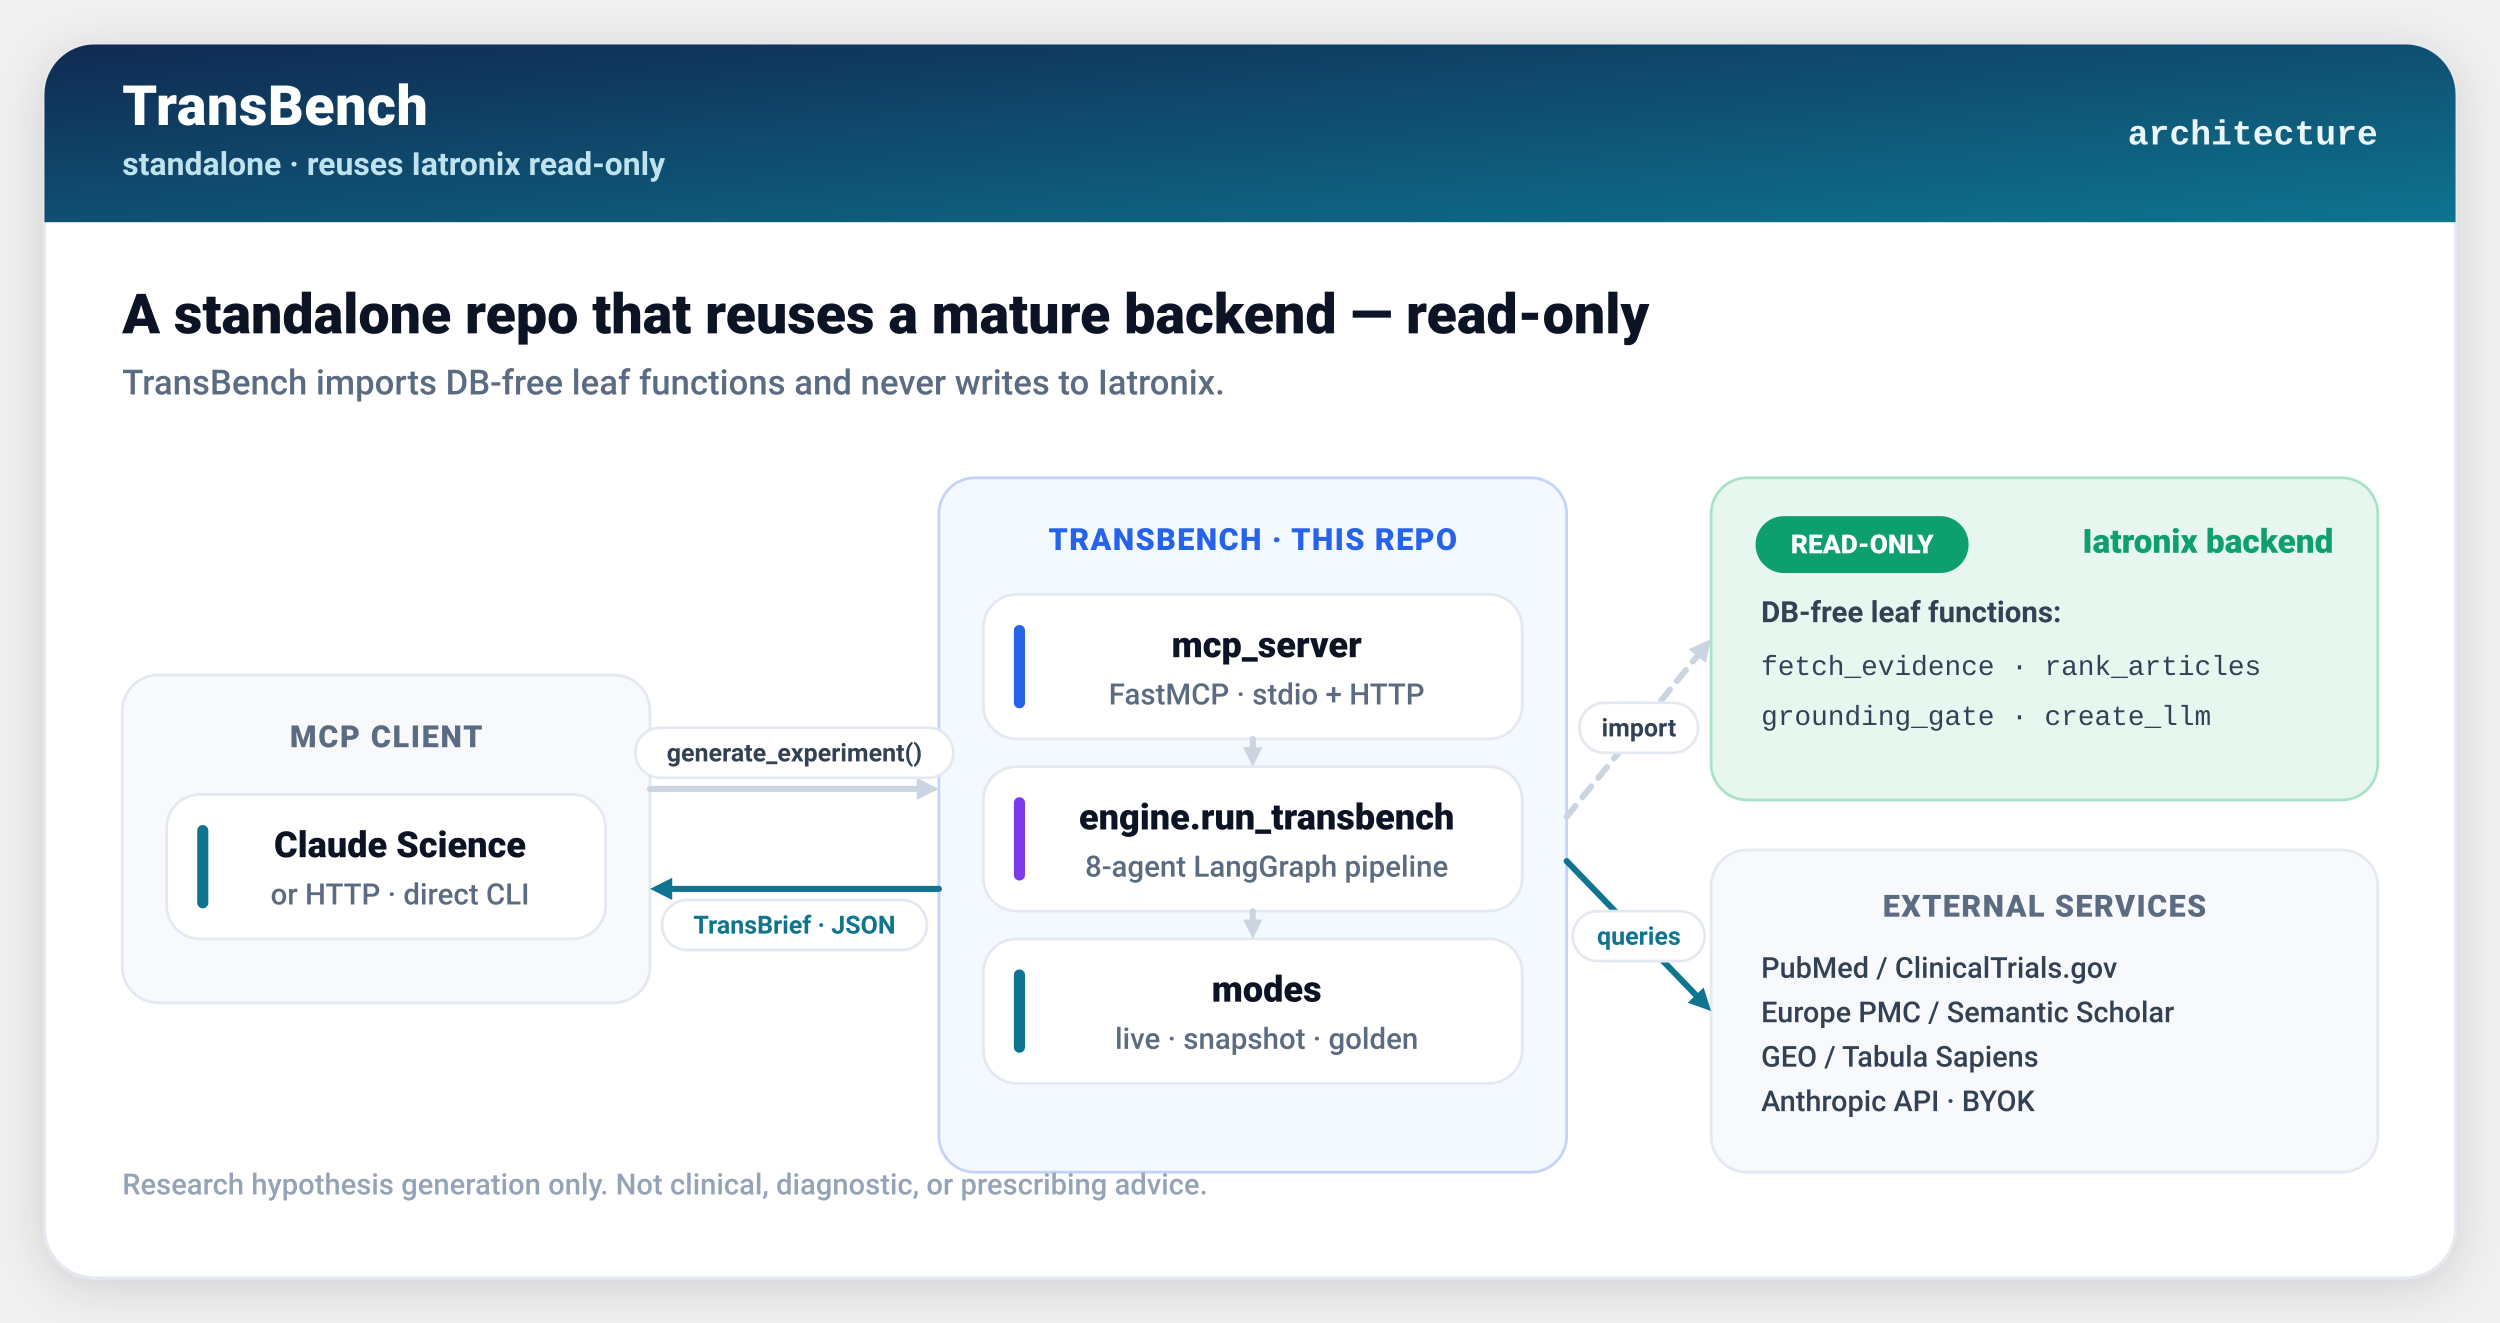
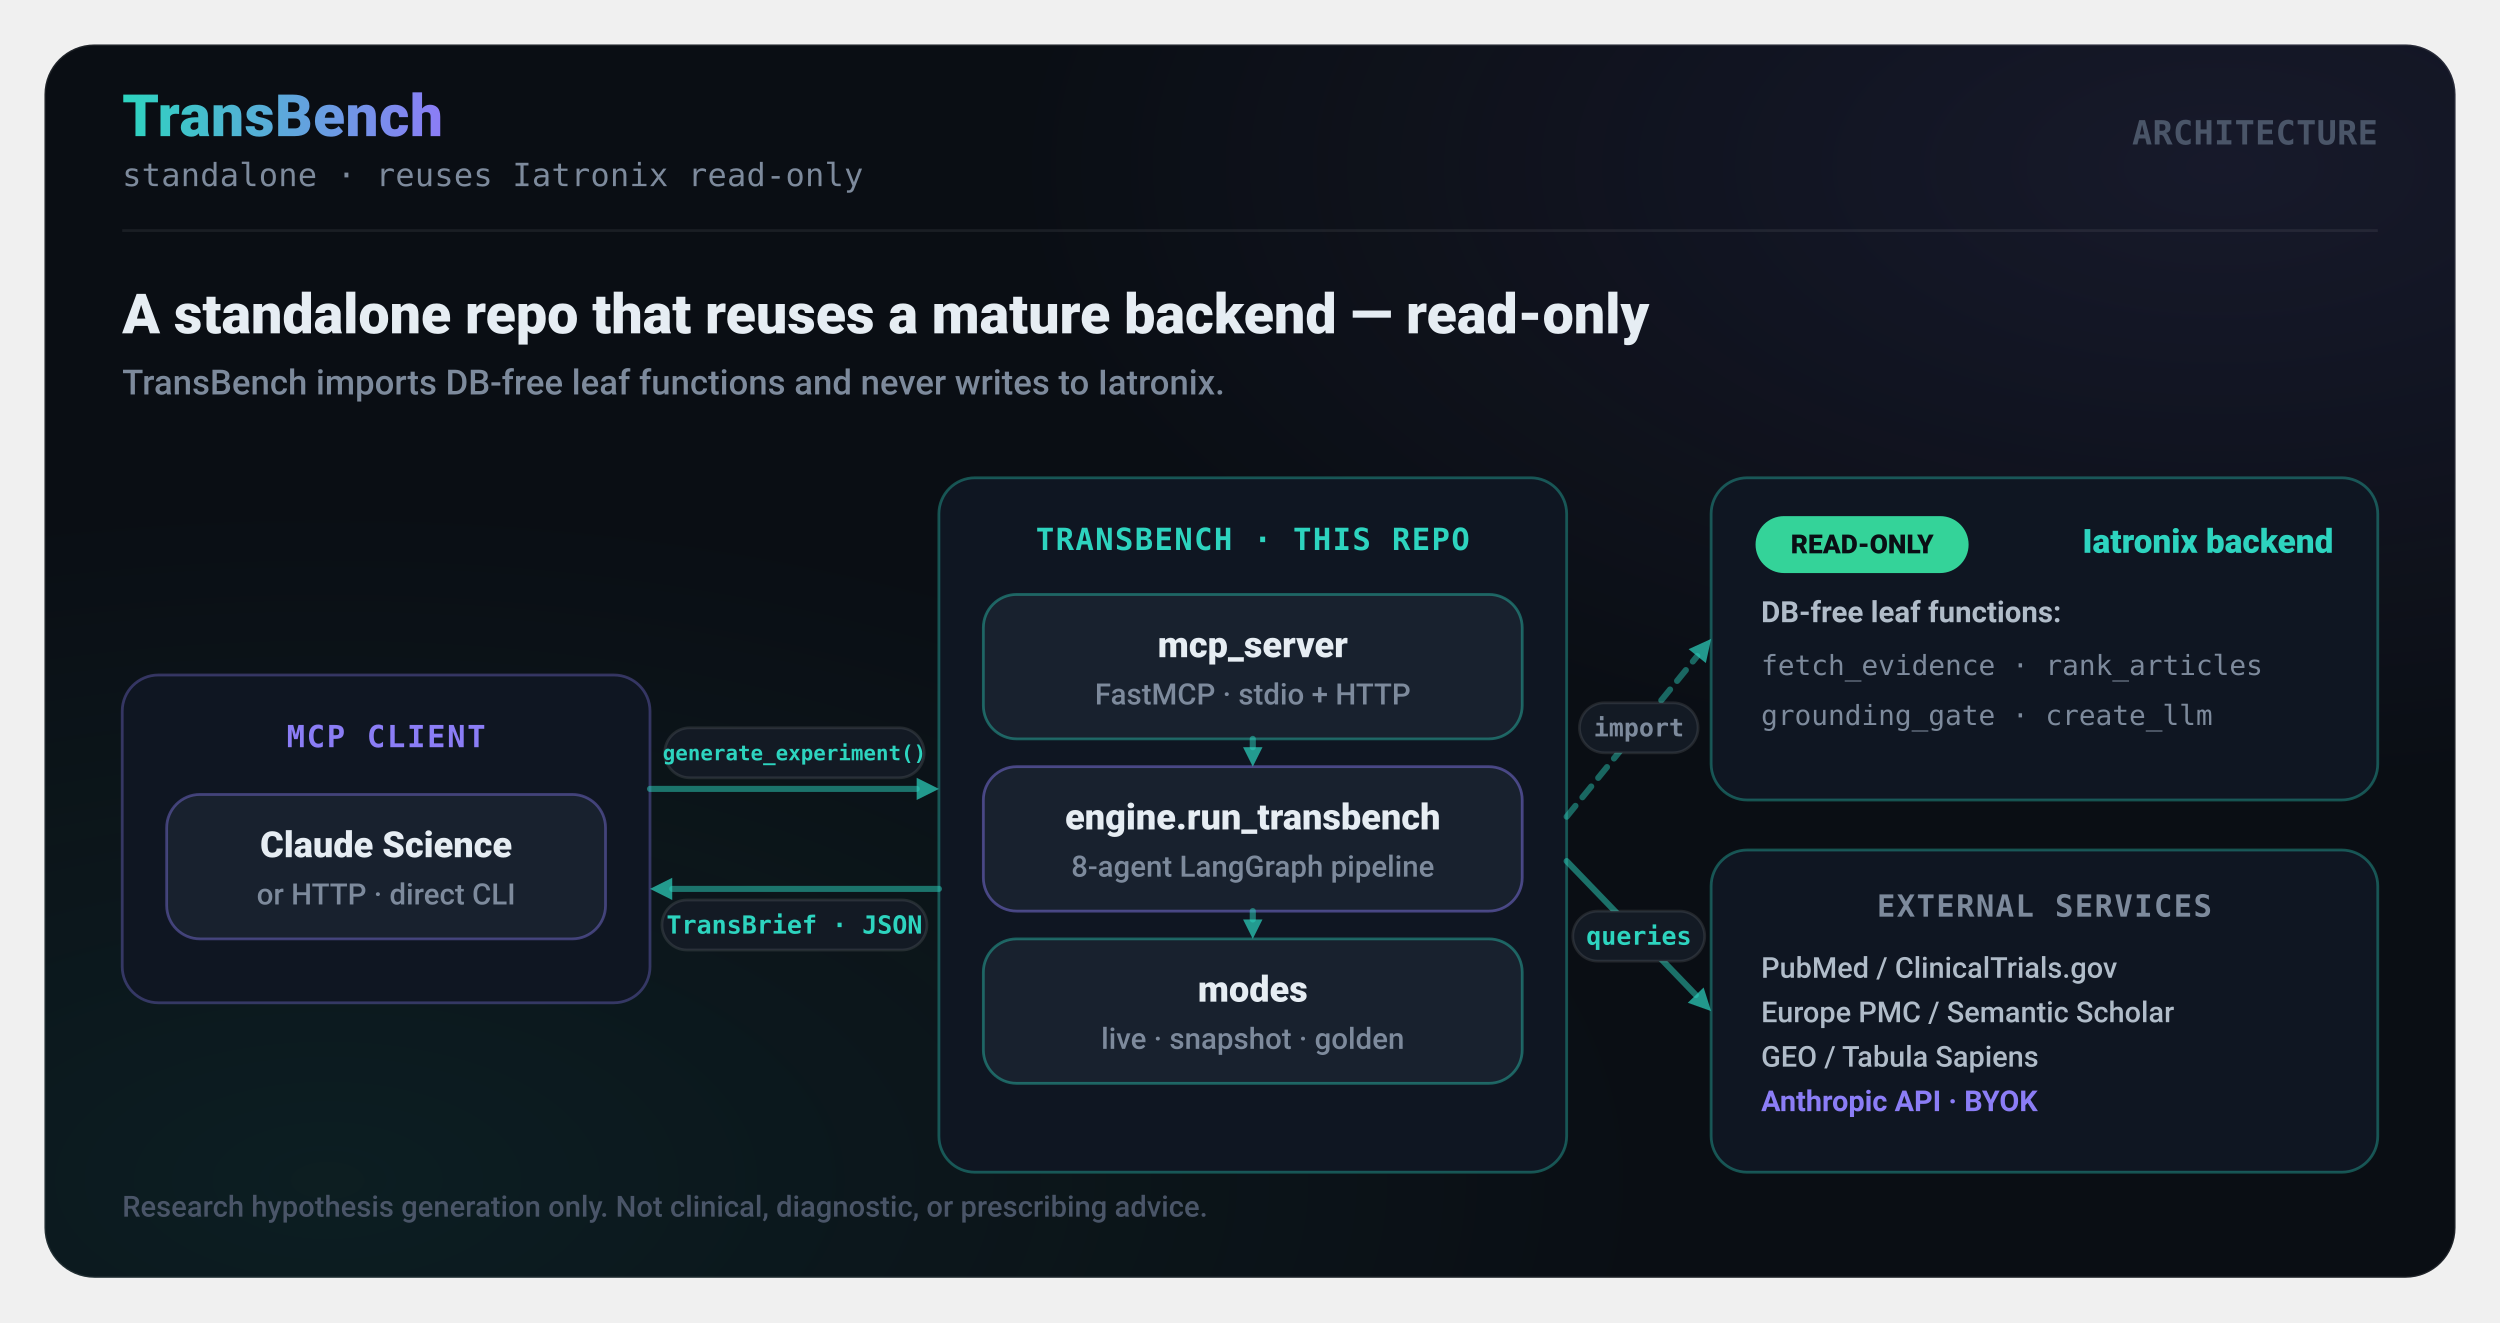
<svg xmlns="http://www.w3.org/2000/svg" width="900" height="476" viewBox="0 0 900 476" role="img" aria-label="TransBench architecture: an MCP client (Claude Science, HTTP, or CLI) calls generate_experiment on the TransBench repo, whose FastMCP server drives an 8-agent LangGraph engine with live/snapshot/golden modes. The engine imports DB-free leaf functions from the Iatronix backend read-only (never writing) and calls external services — PubMed, Europe PMC, GEO/Tabula Sapiens, and the Anthropic API via BYOK — returning a TransBrief as JSON.">
  <defs>
-     <linearGradient id="brand" x1="0" y1="0" x2="1" y2="1">
-       <stop offset="0" stop-color="#102a52" />
-       <stop offset="1" stop-color="#0e7490" />
+     <linearGradient id="brand" x1="0" y1="0" x2="1" y2="0">
+       <stop offset="0" stop-color="#2DD4BF" />
+       <stop offset="1" stop-color="#8B7DF6" />
    </linearGradient>
-     <filter id="shadow" x="-8%" y="-8%" width="116%" height="116%">
-       <feDropShadow dx="0" dy="3" stdDeviation="8" flood-color="#0b1324" flood-opacity="0.14" />
-     </filter>
+     <radialGradient id="glowT" cx="0.12" cy="0.92" r="0.55">
+       <stop offset="0" stop-color="#2DD4BF" stop-opacity="0.08" />
+       <stop offset="1" stop-color="#2DD4BF" stop-opacity="0" />
+     </radialGradient>
+     <radialGradient id="glowV" cx="0.9" cy="0.1" r="0.5">
+       <stop offset="0" stop-color="#8B7DF6" stop-opacity="0.10" />
+       <stop offset="1" stop-color="#8B7DF6" stop-opacity="0" />
+     </radialGradient>
+     <clipPath id="card">
+       <rect x="16" y="16" width="868" height="444" rx="18" />
+     </clipPath>
  </defs>
-   <rect x="16" y="16" width="868" height="444.0" rx="18" fill="#ffffff" stroke="#e4e9f1" filter="url(#shadow)" />
-   <path d="M16.0 34.0 a18 18 0 0 1 18 -18 h832.0 a18 18 0 0 1 18 18 v46.0 h-868.0 z" fill="url(#brand)" />
-   <text x="44" y="45.0" fill="#ffffff" font-family="-apple-system,BlinkMacSystemFont,'Segoe UI',Roboto,Helvetica,Arial,sans-serif" font-size="20" font-weight="800" letter-spacing="0.2">TransBench</text>
-   <text x="44" y="63.0" fill="#bfe3ee" font-family="-apple-system,BlinkMacSystemFont,'Segoe UI',Roboto,Helvetica,Arial,sans-serif" font-size="11.5" font-weight="600">standalone · reuses Iatronix read-only</text>
-   <text x="856" y="52.0" fill="#eaf6fb" font-family="ui-monospace,'SF Mono',Menlo,Consolas,'Liberation Mono',monospace" font-size="12.5" font-weight="600" text-anchor="end">architecture</text>
-   <text x="44.0" y="120.0" fill="#0b1324" font-family="-apple-system,BlinkMacSystemFont,'Segoe UI',Roboto,Helvetica,Arial,sans-serif" font-size="20" font-weight="800" text-anchor="start" xml:space="preserve">A standalone repo that reuses a mature backend — read-only</text>
-   <text x="44.0" y="142.0" fill="#5b6b82" font-family="-apple-system,BlinkMacSystemFont,'Segoe UI',Roboto,Helvetica,Arial,sans-serif" font-size="12.5" font-weight="500" text-anchor="start" xml:space="preserve">TransBench imports DB-free leaf functions and never writes to Iatronix.</text>
-   <rect x="338.0" y="172.0" width="226.0" height="250.0" rx="13" fill="#f4f8ff" stroke="#c3d3fb" stroke-width="1" />
-   <text x="451.0" y="198.0" fill="#2563eb" font-family="-apple-system,BlinkMacSystemFont,'Segoe UI',Roboto,Helvetica,Arial,sans-serif" font-size="11" font-weight="800" text-anchor="middle" letter-spacing="0.5" xml:space="preserve">TRANSBENCH · THIS REPO</text>
-   <rect x="354.0" y="214.0" width="194.0" height="52.0" rx="12" fill="#ffffff" stroke="#e4e9f1" stroke-width="1" />
-   <rect x="365.0" y="225.0" width="4" height="30.0" rx="2.0" fill="#2563eb" />
-   <text x="456.0" y="236.6" fill="#0b1324" font-family="-apple-system,BlinkMacSystemFont,'Segoe UI',Roboto,Helvetica,Arial,sans-serif" font-size="13" font-weight="800" text-anchor="middle" xml:space="preserve">mcp_server</text>
-   <text x="456.0" y="253.6" fill="#5b6b82" font-family="-apple-system,BlinkMacSystemFont,'Segoe UI',Roboto,Helvetica,Arial,sans-serif" font-size="10.6" font-weight="500" text-anchor="middle" xml:space="preserve">FastMCP · stdio + HTTP</text>
-   <rect x="354.0" y="276.0" width="194.0" height="52.0" rx="12" fill="#ffffff" stroke="#e4e9f1" stroke-width="1" />
-   <rect x="365.0" y="287.0" width="4" height="30.0" rx="2.0" fill="#7c3aed" />
-   <text x="456.0" y="298.6" fill="#0b1324" font-family="-apple-system,BlinkMacSystemFont,'Segoe UI',Roboto,Helvetica,Arial,sans-serif" font-size="13" font-weight="800" text-anchor="middle" xml:space="preserve">engine.run_transbench</text>
-   <text x="456.0" y="315.6" fill="#5b6b82" font-family="-apple-system,BlinkMacSystemFont,'Segoe UI',Roboto,Helvetica,Arial,sans-serif" font-size="10.6" font-weight="500" text-anchor="middle" xml:space="preserve">8-agent LangGraph pipeline</text>
-   <rect x="354.0" y="338.0" width="194.0" height="52.0" rx="12" fill="#ffffff" stroke="#e4e9f1" stroke-width="1" />
-   <rect x="365.0" y="349.0" width="4" height="30.0" rx="2.0" fill="#0e7490" />
-   <text x="456.0" y="360.6" fill="#0b1324" font-family="-apple-system,BlinkMacSystemFont,'Segoe UI',Roboto,Helvetica,Arial,sans-serif" font-size="13" font-weight="800" text-anchor="middle" xml:space="preserve">modes</text>
-   <text x="456.0" y="377.6" fill="#5b6b82" font-family="-apple-system,BlinkMacSystemFont,'Segoe UI',Roboto,Helvetica,Arial,sans-serif" font-size="10.6" font-weight="500" text-anchor="middle" xml:space="preserve">live · snapshot · golden</text>
-   <line x1="451.0" y1="266.0" x2="451.0" y2="269.0" stroke="#cbd5e1" stroke-width="2.2" stroke-linecap="round" />
-   <path d="M451.0 276.0 L447.5 269.0 L454.5 269.0 z" fill="#cbd5e1" />
-   <line x1="451.0" y1="328.0" x2="451.0" y2="331.0" stroke="#cbd5e1" stroke-width="2.2" stroke-linecap="round" />
-   <path d="M451.0 338.0 L447.5 331.0 L454.5 331.0 z" fill="#cbd5e1" />
-   <rect x="44.0" y="243.0" width="190.0" height="118.0" rx="13" fill="#f7f9fc" stroke="#e4e9f1" stroke-width="1" />
-   <text x="139.0" y="269.0" fill="#5b6b82" font-family="-apple-system,BlinkMacSystemFont,'Segoe UI',Roboto,Helvetica,Arial,sans-serif" font-size="11" font-weight="800" text-anchor="middle" letter-spacing="0.6" xml:space="preserve">MCP CLIENT</text>
-   <rect x="60.0" y="286.0" width="158.0" height="52.0" rx="12" fill="#ffffff" stroke="#e4e9f1" stroke-width="1" />
-   <rect x="71.0" y="297.0" width="4" height="30.0" rx="2.0" fill="#0e7490" />
-   <text x="144.0" y="308.6" fill="#0b1324" font-family="-apple-system,BlinkMacSystemFont,'Segoe UI',Roboto,Helvetica,Arial,sans-serif" font-size="13" font-weight="800" text-anchor="middle" xml:space="preserve">Claude Science</text>
-   <text x="144.0" y="325.6" fill="#5b6b82" font-family="-apple-system,BlinkMacSystemFont,'Segoe UI',Roboto,Helvetica,Arial,sans-serif" font-size="10.6" font-weight="500" text-anchor="middle" xml:space="preserve">or HTTP · direct CLI</text>
-   <rect x="616.0" y="172.0" width="240.0" height="116.0" rx="13" fill="#e7f7ef" stroke="#a9e2c9" stroke-width="1" />
-   <rect x="632.0" y="185.8" width="76.7" height="20.5" rx="10.25" fill="#0e9f6e" />
-   <text x="670.4" y="199.2" fill="#ffffff" font-family="-apple-system,BlinkMacSystemFont,'Segoe UI',Roboto,Helvetica,Arial,sans-serif" font-size="9.5" font-weight="800" text-anchor="middle" xml:space="preserve">READ-ONLY</text>
-   <text x="840.0" y="199.0" fill="#0e9f6e" font-family="-apple-system,BlinkMacSystemFont,'Segoe UI',Roboto,Helvetica,Arial,sans-serif" font-size="12" font-weight="800" text-anchor="end" xml:space="preserve">Iatronix backend</text>
-   <text x="634.0" y="224.0" fill="#334155" font-family="-apple-system,BlinkMacSystemFont,'Segoe UI',Roboto,Helvetica,Arial,sans-serif" font-size="10.6" font-weight="700" text-anchor="start" xml:space="preserve">DB-free leaf functions:</text>
-   <text x="634.0" y="243.0" fill="#334155" font-family="ui-monospace,'SF Mono',Menlo,Consolas,'Liberation Mono',monospace" font-size="10" font-weight="400" text-anchor="start" xml:space="preserve">fetch_evidence · rank_articles</text>
-   <text x="634.0" y="261.0" fill="#334155" font-family="ui-monospace,'SF Mono',Menlo,Consolas,'Liberation Mono',monospace" font-size="10" font-weight="400" text-anchor="start" xml:space="preserve">grounding_gate · create_llm</text>
-   <rect x="616.0" y="306.0" width="240.0" height="116.0" rx="13" fill="#f7f9fc" stroke="#e4e9f1" stroke-width="1" />
-   <text x="736.0" y="330.0" fill="#5b6b82" font-family="-apple-system,BlinkMacSystemFont,'Segoe UI',Roboto,Helvetica,Arial,sans-serif" font-size="11" font-weight="800" text-anchor="middle" letter-spacing="0.5" xml:space="preserve">EXTERNAL SERVICES</text>
-   <text x="634.0" y="352.0" fill="#334155" font-family="-apple-system,BlinkMacSystemFont,'Segoe UI',Roboto,Helvetica,Arial,sans-serif" font-size="10.4" font-weight="500" text-anchor="start" xml:space="preserve">PubMed / ClinicalTrials.gov</text>
-   <text x="634.0" y="368.0" fill="#334155" font-family="-apple-system,BlinkMacSystemFont,'Segoe UI',Roboto,Helvetica,Arial,sans-serif" font-size="10.4" font-weight="500" text-anchor="start" xml:space="preserve">Europe PMC / Semantic Scholar</text>
-   <text x="634.0" y="384.0" fill="#334155" font-family="-apple-system,BlinkMacSystemFont,'Segoe UI',Roboto,Helvetica,Arial,sans-serif" font-size="10.4" font-weight="500" text-anchor="start" xml:space="preserve">GEO / Tabula Sapiens</text>
-   <text x="634.0" y="400.0" fill="#334155" font-family="-apple-system,BlinkMacSystemFont,'Segoe UI',Roboto,Helvetica,Arial,sans-serif" font-size="10.4" font-weight="500" text-anchor="start" xml:space="preserve">Anthropic API · BYOK</text>
-   <line x1="234.0" y1="284.0" x2="330.0" y2="284.0" stroke="#cbd5e1" stroke-width="2.2" stroke-linecap="round" />
-   <path d="M338.0 284.0 L330.0 288.0 L330.0 280.0 z" fill="#cbd5e1" />
-   <rect x="228.7" y="262.0" width="114.5" height="18.0" rx="9.0" fill="#ffffff" stroke="#e4e9f1" stroke-width="1" />
-   <text x="286.0" y="274.1" fill="#334155" font-family="-apple-system,BlinkMacSystemFont,'Segoe UI',Roboto,Helvetica,Arial,sans-serif" font-size="9" font-weight="600" text-anchor="middle" xml:space="preserve">generate_experiment()</text>
-   <line x1="338.0" y1="320.0" x2="242.0" y2="320.0" stroke="#0e7490" stroke-width="2.2" stroke-linecap="round" />
-   <path d="M234.0 320.0 L242.0 316.0 L242.0 324.0 z" fill="#0e7490" />
-   <rect x="238.3" y="324.0" width="95.4" height="18.0" rx="9.0" fill="#ffffff" stroke="#e4e9f1" stroke-width="1" />
-   <text x="286.0" y="336.1" fill="#0e7490" font-family="-apple-system,BlinkMacSystemFont,'Segoe UI',Roboto,Helvetica,Arial,sans-serif" font-size="9" font-weight="600" text-anchor="middle" xml:space="preserve">TransBrief · JSON</text>
-   <line x1="564.0" y1="294.0" x2="611.0" y2="236.2" stroke="#cbd5e1" stroke-width="2.2" stroke-linecap="round" stroke-dasharray="5 4" />
-   <path d="M616.0 230.0 L614.1 238.7 L607.9 233.7 z" fill="#cbd5e1" />
-   <rect x="568.6" y="253.0" width="42.7" height="18.0" rx="9.0" fill="#ffffff" stroke="#e4e9f1" stroke-width="1" />
-   <text x="590.0" y="265.1" fill="#334155" font-family="-apple-system,BlinkMacSystemFont,'Segoe UI',Roboto,Helvetica,Arial,sans-serif" font-size="9" font-weight="600" text-anchor="middle" xml:space="preserve">import</text>
-   <line x1="564.0" y1="310.0" x2="610.5" y2="358.2" stroke="#0e7490" stroke-width="2.2" stroke-linecap="round" />
-   <path d="M616.0 364.0 L607.6 361.0 L613.3 355.5 z" fill="#0e7490" />
-   <rect x="566.2" y="328.0" width="47.5" height="18.0" rx="9.0" fill="#ffffff" stroke="#e4e9f1" stroke-width="1" />
-   <text x="590.0" y="340.1" fill="#0e7490" font-family="-apple-system,BlinkMacSystemFont,'Segoe UI',Roboto,Helvetica,Arial,sans-serif" font-size="9" font-weight="600" text-anchor="middle" xml:space="preserve">queries</text>
-   <text x="44.0" y="430.0" fill="#94a3b8" font-family="-apple-system,BlinkMacSystemFont,'Segoe UI',Roboto,Helvetica,Arial,sans-serif" font-size="10.5" font-weight="500" text-anchor="start" xml:space="preserve">Research hypothesis generation only. Not clinical, diagnostic, or prescribing advice.</text>
+   <rect x="16" y="16" width="868" height="444" rx="18" fill="#0A0E14" stroke="#ffffff" stroke-opacity="0.09" />
+   <g clip-path="url(#card)">
+     <rect x="16" y="16" width="868" height="444" fill="url(#glowT)" />
+     <rect x="16" y="16" width="868" height="444" fill="url(#glowV)" />
+   </g>
+   <text x="44" y="49.0" fill="url(#brand)" font-family="-apple-system,BlinkMacSystemFont,'Segoe UI',Roboto,Helvetica,Arial,sans-serif" font-size="21" font-weight="800" letter-spacing="0.2">TransBench</text>
+   <text x="44" y="67.0" fill="#7D8A9C" font-family="ui-monospace,'JetBrains Mono','SF Mono',Menlo,Consolas,monospace" font-size="11.5" font-weight="500" letter-spacing="0.1">standalone · reuses Iatronix read-only</text>
+   <text x="856" y="52.0" fill="#4A5568" font-family="ui-monospace,'JetBrains Mono','SF Mono',Menlo,Consolas,monospace" font-size="12" font-weight="600" letter-spacing="0.16" text-anchor="end">ARCHITECTURE</text>
+   <line x1="44" y1="83" x2="856" y2="83" stroke="#ffffff" stroke-opacity="0.07" />
+   <text x="44.0" y="120.0" fill="#E6EDF3" font-family="-apple-system,BlinkMacSystemFont,'Segoe UI',Roboto,Helvetica,Arial,sans-serif" font-size="20" font-weight="800" text-anchor="start" xml:space="preserve">A standalone repo that reuses a mature backend — read-only</text>
+   <text x="44.0" y="142.0" fill="#7D8A9C" font-family="-apple-system,BlinkMacSystemFont,'Segoe UI',Roboto,Helvetica,Arial,sans-serif" font-size="12.5" font-weight="500" text-anchor="start" xml:space="preserve">TransBench imports DB-free leaf functions and never writes to Iatronix.</text>
+   <rect x="338.0" y="172.0" width="226.0" height="250.0" rx="13" fill="#0F1622" stroke="#2DD4BF" stroke-opacity="0.35" stroke-width="1" />
+   <text x="451.0" y="198.0" fill="#2DD4BF" font-family="ui-monospace,'JetBrains Mono','SF Mono',Menlo,Consolas,monospace" font-size="11" font-weight="700" text-anchor="middle" letter-spacing="0.5" xml:space="preserve">TRANSBENCH · THIS REPO</text>
+   <rect x="354.0" y="214.0" width="194.0" height="52.0" rx="12" fill="#18212E" stroke="#2DD4BF" stroke-opacity="0.4" stroke-width="1" />
+   <text x="451.0" y="236.6" fill="#E6EDF3" font-family="-apple-system,BlinkMacSystemFont,'Segoe UI',Roboto,Helvetica,Arial,sans-serif" font-size="13" font-weight="800" text-anchor="middle" xml:space="preserve">mcp_server</text>
+   <text x="451.0" y="253.6" fill="#7D8A9C" font-family="-apple-system,BlinkMacSystemFont,'Segoe UI',Roboto,Helvetica,Arial,sans-serif" font-size="10.6" font-weight="500" text-anchor="middle" xml:space="preserve">FastMCP · stdio + HTTP</text>
+   <rect x="354.0" y="276.0" width="194.0" height="52.0" rx="12" fill="#18212E" stroke="#8B7DF6" stroke-opacity="0.45" stroke-width="1" />
+   <text x="451.0" y="298.6" fill="#E6EDF3" font-family="-apple-system,BlinkMacSystemFont,'Segoe UI',Roboto,Helvetica,Arial,sans-serif" font-size="13" font-weight="800" text-anchor="middle" xml:space="preserve">engine.run_transbench</text>
+   <text x="451.0" y="315.6" fill="#7D8A9C" font-family="-apple-system,BlinkMacSystemFont,'Segoe UI',Roboto,Helvetica,Arial,sans-serif" font-size="10.6" font-weight="500" text-anchor="middle" xml:space="preserve">8-agent LangGraph pipeline</text>
+   <rect x="354.0" y="338.0" width="194.0" height="52.0" rx="12" fill="#18212E" stroke="#2DD4BF" stroke-opacity="0.4" stroke-width="1" />
+   <text x="451.0" y="360.6" fill="#E6EDF3" font-family="-apple-system,BlinkMacSystemFont,'Segoe UI',Roboto,Helvetica,Arial,sans-serif" font-size="13" font-weight="800" text-anchor="middle" xml:space="preserve">modes</text>
+   <text x="451.0" y="377.6" fill="#7D8A9C" font-family="-apple-system,BlinkMacSystemFont,'Segoe UI',Roboto,Helvetica,Arial,sans-serif" font-size="10.6" font-weight="500" text-anchor="middle" xml:space="preserve">live · snapshot · golden</text>
+   <line x1="451.0" y1="266.0" x2="451.0" y2="269.0" stroke="#2DD4BF" stroke-opacity="0.5" stroke-width="2.2" stroke-linecap="round" />
+   <path d="M451.0 276.0 L447.5 269.0 L454.5 269.0 z" fill="#2DD4BF" fill-opacity="0.7" />
+   <line x1="451.0" y1="328.0" x2="451.0" y2="331.0" stroke="#2DD4BF" stroke-opacity="0.5" stroke-width="2.2" stroke-linecap="round" />
+   <path d="M451.0 338.0 L447.5 331.0 L454.5 331.0 z" fill="#2DD4BF" fill-opacity="0.7" />
+   <rect x="44.0" y="243.0" width="190.0" height="118.0" rx="13" fill="#0F1622" stroke="#8B7DF6" stroke-opacity="0.32" stroke-width="1" />
+   <text x="139.0" y="269.0" fill="#8B7DF6" font-family="ui-monospace,'JetBrains Mono','SF Mono',Menlo,Consolas,monospace" font-size="11" font-weight="700" text-anchor="middle" letter-spacing="0.6" xml:space="preserve">MCP CLIENT</text>
+   <rect x="60.0" y="286.0" width="158.0" height="52.0" rx="12" fill="#18212E" stroke="#8B7DF6" stroke-opacity="0.4" stroke-width="1" />
+   <text x="139.0" y="308.6" fill="#E6EDF3" font-family="-apple-system,BlinkMacSystemFont,'Segoe UI',Roboto,Helvetica,Arial,sans-serif" font-size="13" font-weight="800" text-anchor="middle" xml:space="preserve">Claude Science</text>
+   <text x="139.0" y="325.6" fill="#7D8A9C" font-family="-apple-system,BlinkMacSystemFont,'Segoe UI',Roboto,Helvetica,Arial,sans-serif" font-size="10.6" font-weight="500" text-anchor="middle" xml:space="preserve">or HTTP · direct CLI</text>
+   <rect x="616.0" y="172.0" width="240.0" height="116.0" rx="13" fill="#0F1622" stroke="#2DD4BF" stroke-opacity="0.35" stroke-width="1" />
+   <rect x="632.0" y="185.8" width="76.7" height="20.5" rx="10.25" fill="#34D399" />
+   <text x="670.4" y="199.2" fill="#0A0E14" font-family="-apple-system,BlinkMacSystemFont,'Segoe UI',Roboto,Helvetica,Arial,sans-serif" font-size="9.5" font-weight="800" text-anchor="middle" xml:space="preserve">READ-ONLY</text>
+   <text x="840.0" y="199.0" fill="#2DD4BF" font-family="-apple-system,BlinkMacSystemFont,'Segoe UI',Roboto,Helvetica,Arial,sans-serif" font-size="12" font-weight="800" text-anchor="end" xml:space="preserve">Iatronix backend</text>
+   <text x="634.0" y="224.0" fill="#B0BCC9" font-family="-apple-system,BlinkMacSystemFont,'Segoe UI',Roboto,Helvetica,Arial,sans-serif" font-size="10.6" font-weight="700" text-anchor="start" xml:space="preserve">DB-free leaf functions:</text>
+   <text x="634.0" y="243.0" fill="#7D8A9C" font-family="ui-monospace,'JetBrains Mono','SF Mono',Menlo,Consolas,monospace" font-size="10" font-weight="400" text-anchor="start" xml:space="preserve">fetch_evidence · rank_articles</text>
+   <text x="634.0" y="261.0" fill="#7D8A9C" font-family="ui-monospace,'JetBrains Mono','SF Mono',Menlo,Consolas,monospace" font-size="10" font-weight="400" text-anchor="start" xml:space="preserve">grounding_gate · create_llm</text>
+   <rect x="616.0" y="306.0" width="240.0" height="116.0" rx="13" fill="#0F1622" stroke="#2DD4BF" stroke-opacity="0.35" stroke-width="1" />
+   <text x="736.0" y="330.0" fill="#7D8A9C" font-family="ui-monospace,'JetBrains Mono','SF Mono',Menlo,Consolas,monospace" font-size="11" font-weight="700" text-anchor="middle" letter-spacing="0.5" xml:space="preserve">EXTERNAL SERVICES</text>
+   <text x="634.0" y="352.0" fill="#B0BCC9" font-family="-apple-system,BlinkMacSystemFont,'Segoe UI',Roboto,Helvetica,Arial,sans-serif" font-size="10.4" font-weight="500" text-anchor="start" xml:space="preserve">PubMed / ClinicalTrials.gov</text>
+   <text x="634.0" y="368.0" fill="#B0BCC9" font-family="-apple-system,BlinkMacSystemFont,'Segoe UI',Roboto,Helvetica,Arial,sans-serif" font-size="10.4" font-weight="500" text-anchor="start" xml:space="preserve">Europe PMC / Semantic Scholar</text>
+   <text x="634.0" y="384.0" fill="#B0BCC9" font-family="-apple-system,BlinkMacSystemFont,'Segoe UI',Roboto,Helvetica,Arial,sans-serif" font-size="10.4" font-weight="500" text-anchor="start" xml:space="preserve">GEO / Tabula Sapiens</text>
+   <text x="634.0" y="400.0" fill="#8B7DF6" font-family="-apple-system,BlinkMacSystemFont,'Segoe UI',Roboto,Helvetica,Arial,sans-serif" font-size="10.4" font-weight="600" text-anchor="start" xml:space="preserve">Anthropic API · BYOK</text>
+   <line x1="234.0" y1="284.0" x2="330.0" y2="284.0" stroke="#2DD4BF" stroke-opacity="0.5" stroke-width="2.2" stroke-linecap="round" />
+   <path d="M338.0 284.0 L330.0 288.0 L330.0 280.0 z" fill="#2DD4BF" fill-opacity="0.7" />
+   <rect x="239.3" y="262.0" width="93.4" height="18.0" rx="9.0" fill="#131A24" stroke="#ffffff" stroke-opacity="0.1" stroke-width="1" />
+   <text x="286.0" y="273.7" fill="#2DD4BF" font-family="ui-monospace,'JetBrains Mono','SF Mono',Menlo,Consolas,monospace" font-size="7.5" font-weight="600" text-anchor="middle" xml:space="preserve">generate_experiment()</text>
+   <line x1="338.0" y1="320.0" x2="242.0" y2="320.0" stroke="#2DD4BF" stroke-opacity="0.5" stroke-width="2.2" stroke-linecap="round" />
+   <path d="M234.0 320.0 L242.0 316.0 L242.0 324.0 z" fill="#2DD4BF" fill-opacity="0.7" />
+   <rect x="238.3" y="324.0" width="95.4" height="18.0" rx="9.0" fill="#131A24" stroke="#ffffff" stroke-opacity="0.1" stroke-width="1" />
+   <text x="286.0" y="336.1" fill="#2DD4BF" font-family="ui-monospace,'JetBrains Mono','SF Mono',Menlo,Consolas,monospace" font-size="9" font-weight="600" text-anchor="middle" xml:space="preserve">TransBrief · JSON</text>
+   <line x1="564.0" y1="294.0" x2="611.0" y2="236.2" stroke="#2DD4BF" stroke-opacity="0.45" stroke-width="2.2" stroke-linecap="round" stroke-dasharray="5 4" />
+   <path d="M616.0 230.0 L614.1 238.7 L607.9 233.7 z" fill="#2DD4BF" fill-opacity="0.7" />
+   <rect x="568.6" y="253.0" width="42.7" height="18.0" rx="9.0" fill="#131A24" stroke="#ffffff" stroke-opacity="0.1" stroke-width="1" />
+   <text x="590.0" y="265.1" fill="#7D8A9C" font-family="ui-monospace,'JetBrains Mono','SF Mono',Menlo,Consolas,monospace" font-size="9" font-weight="600" text-anchor="middle" xml:space="preserve">import</text>
+   <line x1="564.0" y1="310.0" x2="610.5" y2="358.2" stroke="#2DD4BF" stroke-opacity="0.5" stroke-width="2.2" stroke-linecap="round" />
+   <path d="M616.0 364.0 L607.6 361.0 L613.3 355.5 z" fill="#2DD4BF" fill-opacity="0.7" />
+   <rect x="566.2" y="328.0" width="47.5" height="18.0" rx="9.0" fill="#131A24" stroke="#ffffff" stroke-opacity="0.1" stroke-width="1" />
+   <text x="590.0" y="340.1" fill="#2DD4BF" font-family="ui-monospace,'JetBrains Mono','SF Mono',Menlo,Consolas,monospace" font-size="9" font-weight="600" text-anchor="middle" xml:space="preserve">queries</text>
+   <text x="44.0" y="438.0" fill="#4A5568" font-family="-apple-system,BlinkMacSystemFont,'Segoe UI',Roboto,Helvetica,Arial,sans-serif" font-size="10.5" font-weight="500" text-anchor="start" xml:space="preserve">Research hypothesis generation only. Not clinical, diagnostic, or prescribing advice.</text>
</svg>
